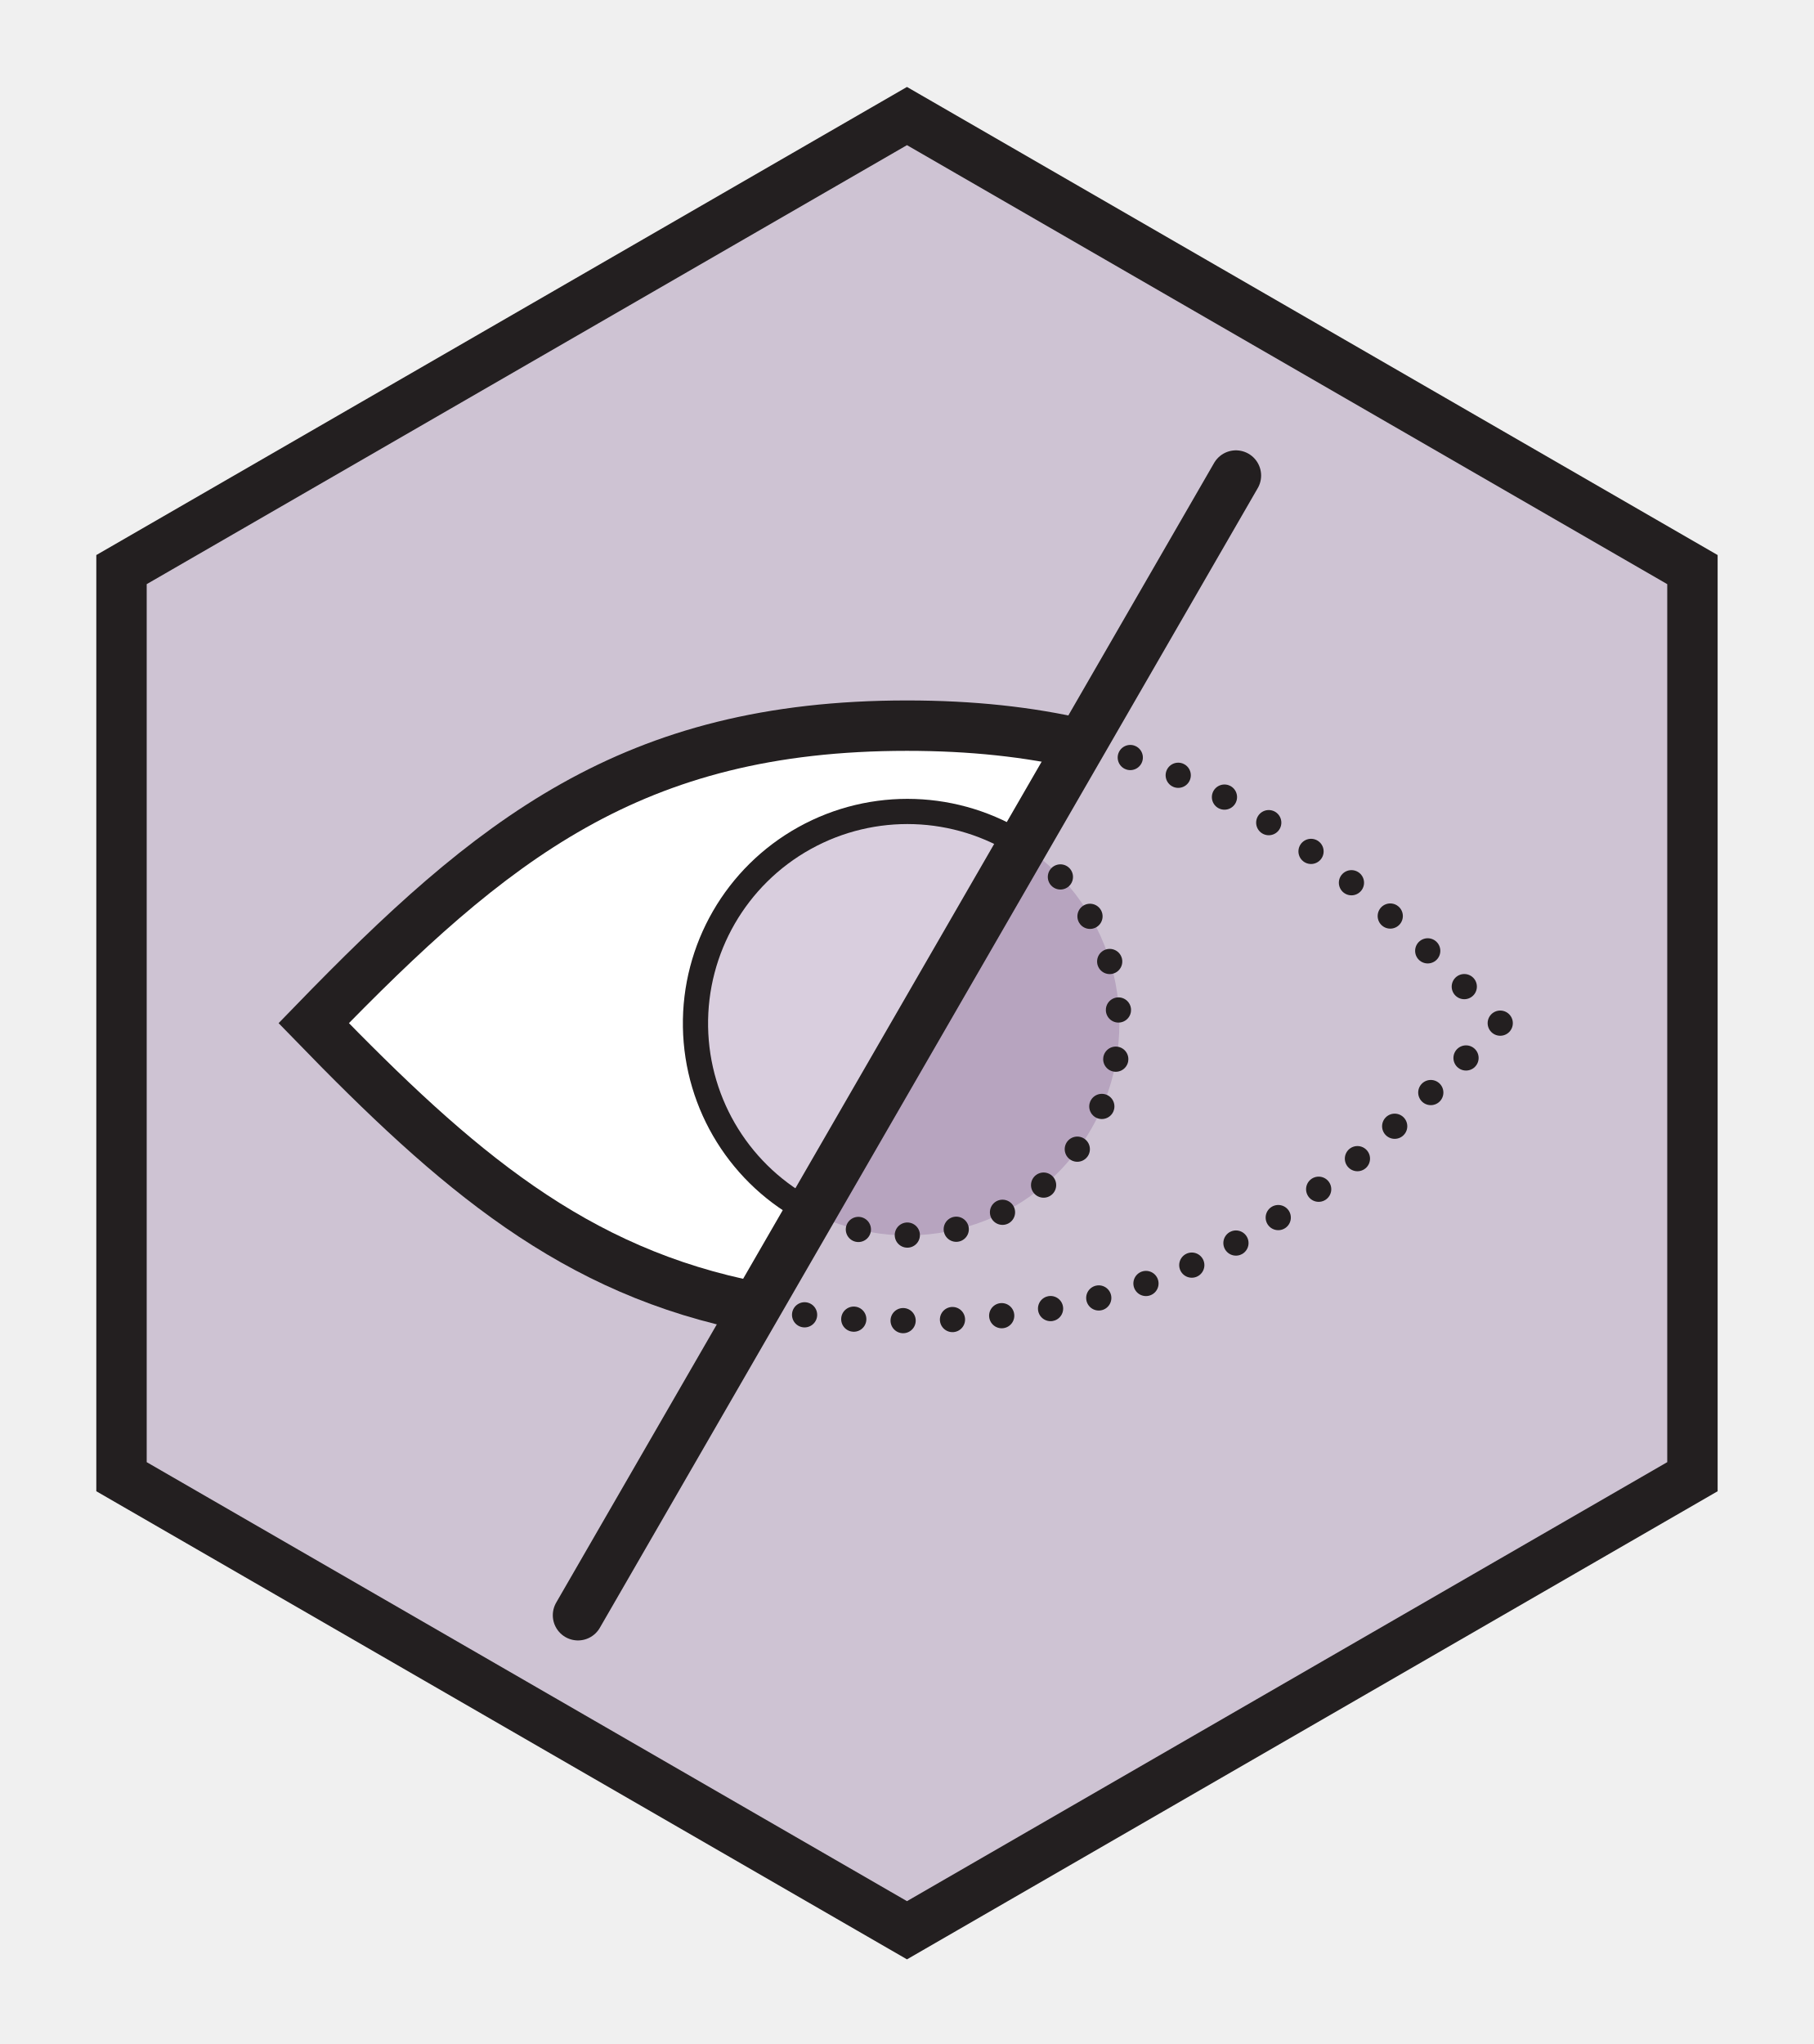
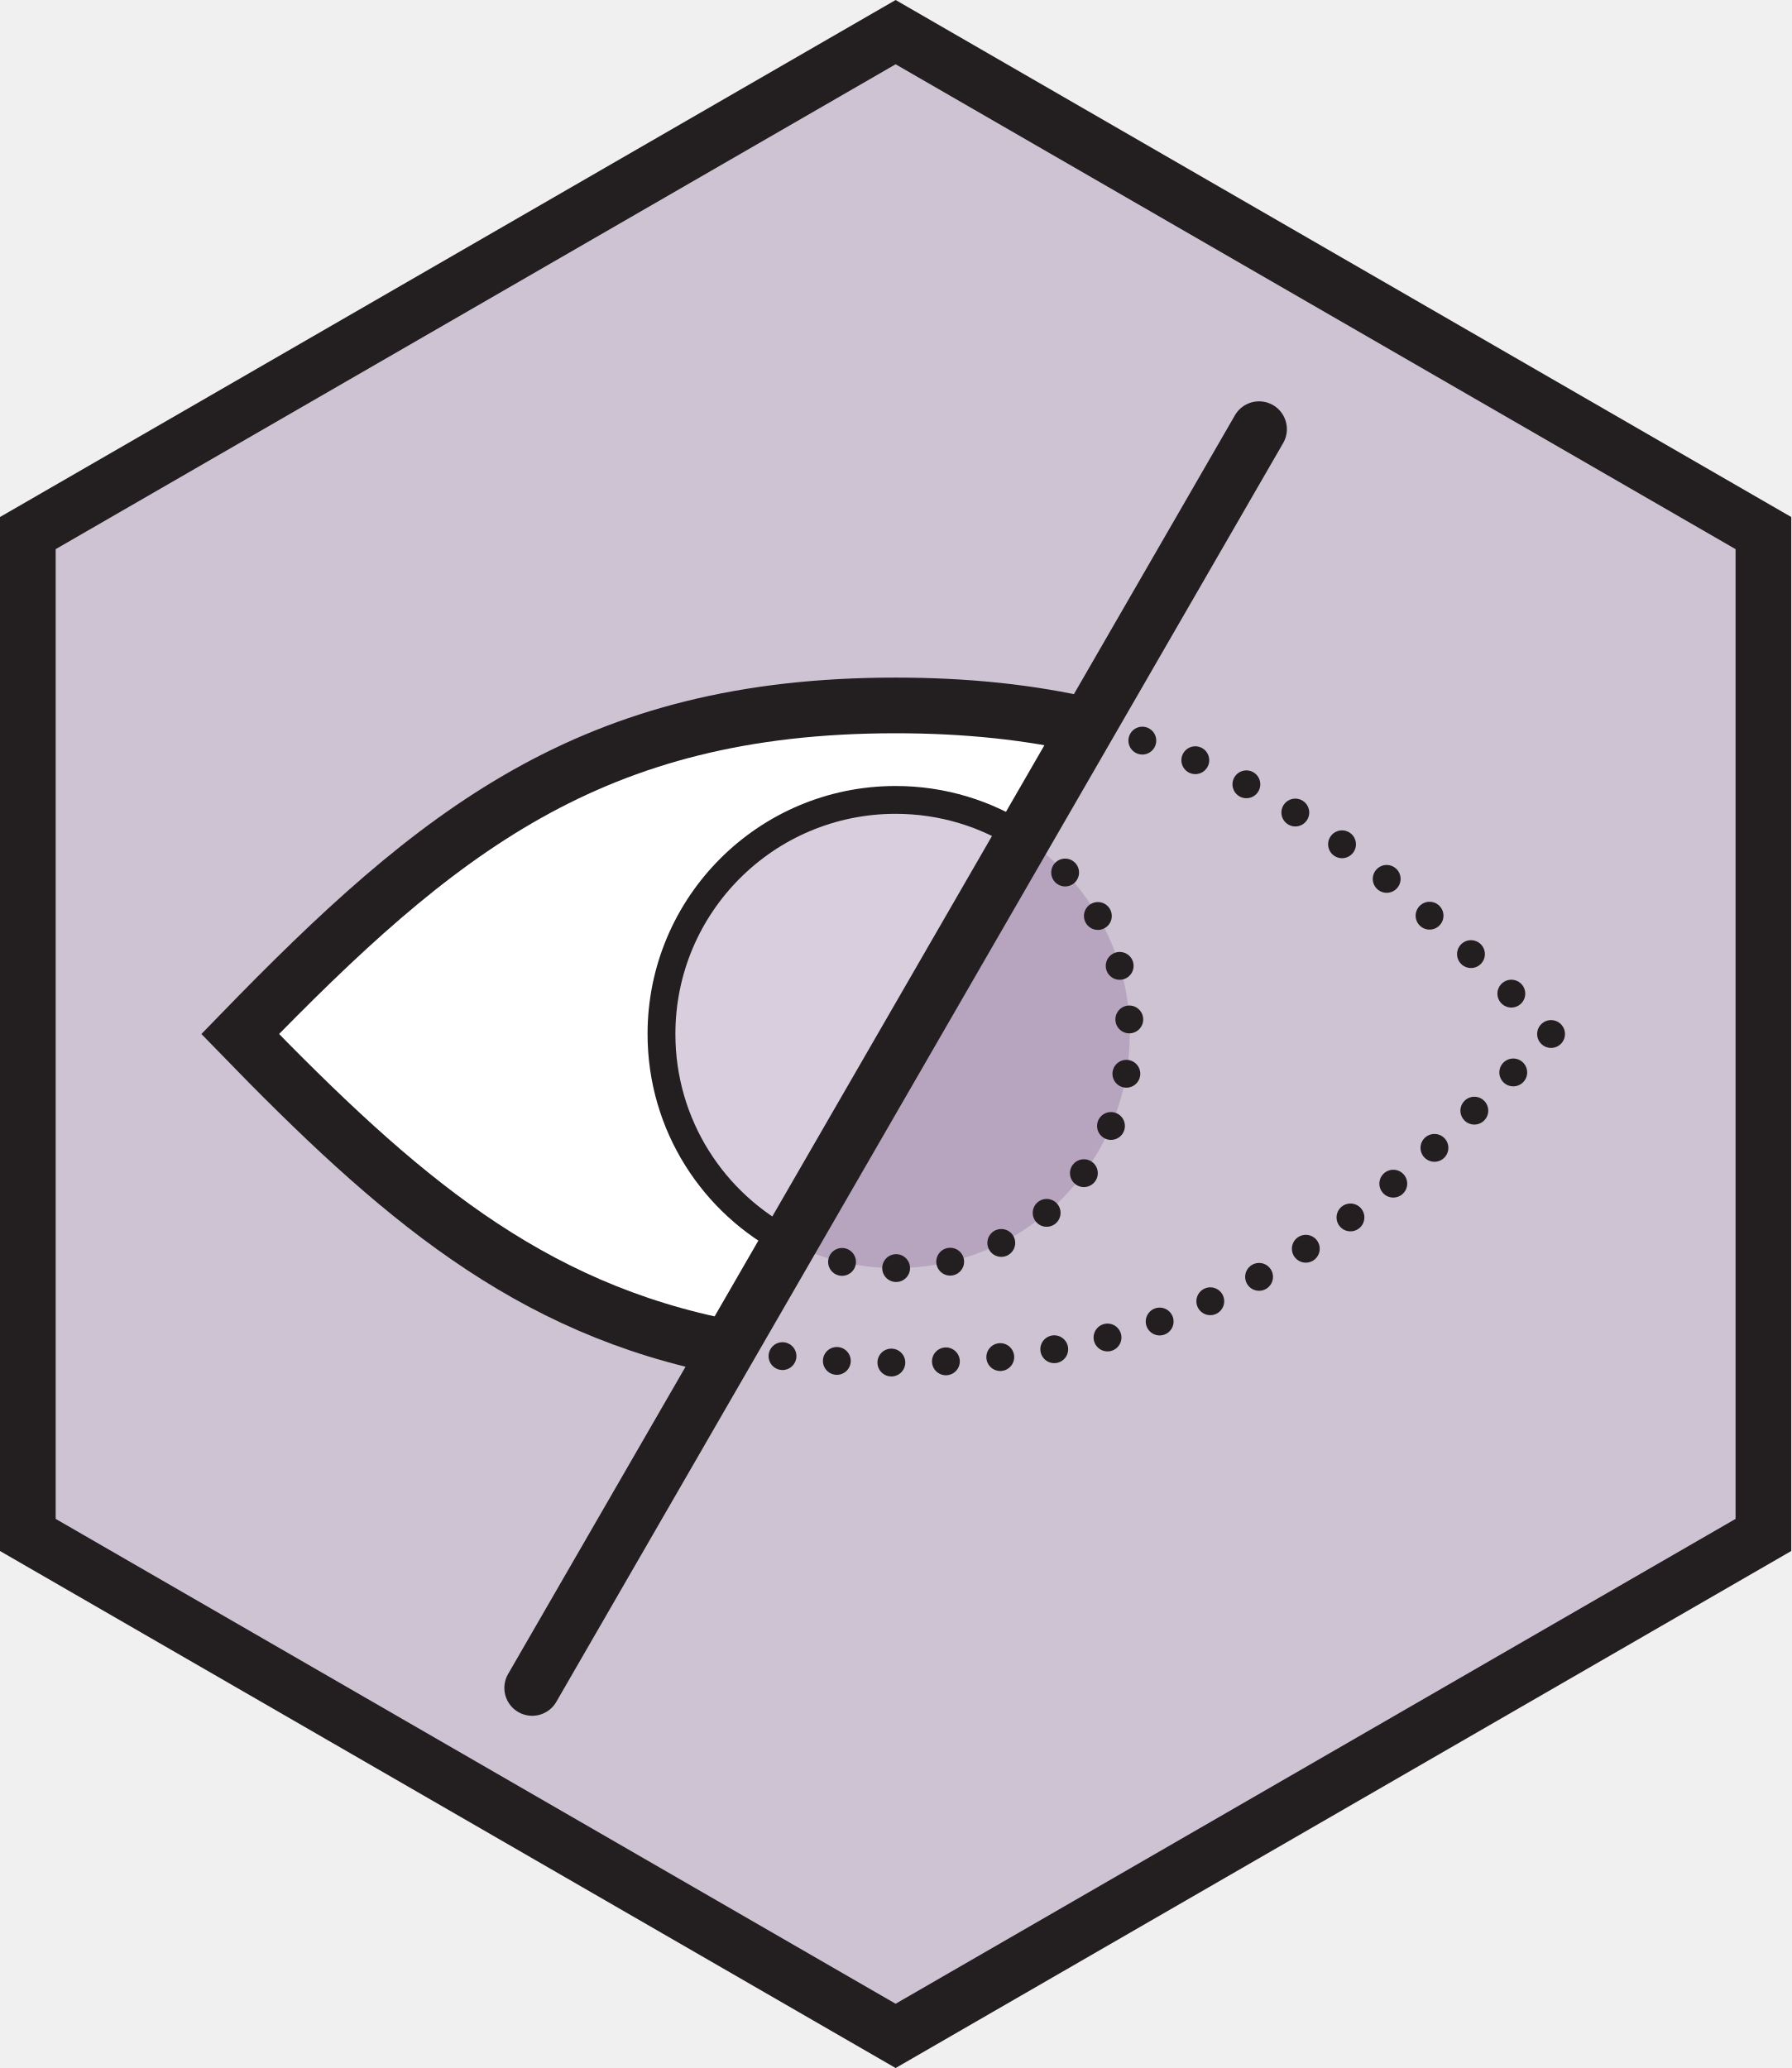
- <svg xmlns="http://www.w3.org/2000/svg" viewBox="0 0 300 338" fill-rule="evenodd" clip-rule="evenodd" stroke-miterlimit="10">
-   <g transform="translate(0 .44) scale(4.16667)">
-     <path fill="none" d="M0 0h72v81H0z" />
-     <clipPath id="prefix__a">
-       <path d="M0 0h72v81H0z" />
-     </clipPath>
-     <g clip-path="url(#prefix__a)">
-       <path d="M67.177 58.5v-36L36 4.5l-31.177 18v36L36 76.5l31.177-18z" fill="#7f5a90" fill-rule="nonzero" opacity=".3" />
-       <path d="M67.177 58.5v-36L36 4.5l-31.177 18v36L36 76.5l31.177-18z" fill="none" stroke="#231f20" stroke-width="2" />
-       <path d="M42.906 29.42c-2.064-.478-4.336-.727-6.906-.727-10.944 0-16.484 4.53-23.548 11.807 5.645 5.815 10.316 9.876 17.55 11.273" fill="#fff" fill-rule="nonzero" stroke="#231f20" stroke-width="2" />
-       <path d="M30.002 51.773h0" fill="none" stroke="#231f20" stroke-linecap="round" stroke-linejoin="round" stroke-miterlimit="4" />
-       <path d="M31.936 52.075c1.271.153 2.621.232 4.064.232 10.588 0 16.118-4.24 22.864-11.106" fill="none" stroke="#231f20" stroke-linecap="round" stroke-linejoin="round" stroke-miterlimit="4" stroke-dasharray="0 1.96" />
-       <path d="M59.548 40.5h0" fill="none" stroke="#231f20" stroke-linecap="round" stroke-linejoin="round" stroke-miterlimit="4" />
-       <path d="M58.121 39.05c-4.54-4.544-8.622-7.84-14.23-9.382" fill="none" stroke="#231f20" stroke-linecap="round" stroke-linejoin="round" stroke-miterlimit="4" stroke-dasharray="0 2.03" />
-       <path d="M42.906 29.42h0" fill="none" stroke="#231f20" stroke-linecap="round" stroke-linejoin="round" stroke-miterlimit="4" />
-       <path d="M32.181 47.997a8.412 8.412 0 118.401-14.552" fill="#7f5a90" fill-rule="nonzero" opacity=".3" />
-       <path d="M32.181 47.997a8.412 8.412 0 118.401-14.552" fill="none" stroke="#231f20" />
-       <path d="M40.583 33.445a8.412 8.412 0 01-8.401 14.552" fill="#7f5a90" fill-rule="nonzero" opacity=".3" />
-       <path d="M40.583 33.445h0" fill="none" stroke="#231f20" stroke-linecap="round" stroke-linejoin="round" stroke-miterlimit="4" />
-       <path d="M42.09 34.697A8.412 8.412 0 0136 48.911a8.41 8.41 0 01-2.92-.52" fill="none" stroke="#231f20" stroke-linecap="round" stroke-linejoin="round" stroke-miterlimit="4" stroke-dasharray="0 1.96" />
-       <path d="M32.181 47.997h0" fill="none" stroke="#231f20" stroke-linecap="round" stroke-linejoin="round" stroke-miterlimit="4" />
-       <path d="M49.057 18.767L22.942 63.998" fill="none" stroke="#231f20" stroke-width="2" stroke-linecap="round" stroke-linejoin="round" />
-     </g>
-   </g>
+ <svg xmlns="http://www.w3.org/2000/svg" fill-rule="evenodd" stroke-miterlimit="10" clip-rule="evenodd" viewBox="0 0 64.354 74.309" xml:space="preserve">
+   <path fill="#7f5a90" fill-rule="nonzero" d="M63.354 55.155v-36l-31.177-18-31.177 18v36l31.177 18z" opacity=".3" />
+   <path fill="none" stroke="#231f20" stroke-width="2" d="M63.354 55.155v-36l-31.177-18-31.177 18v36l31.177 18z" />
+   <path fill="#fff" fill-rule="nonzero" stroke="#231f20" stroke-width="2" d="M39.083 26.074c-2.064-.477-4.336-.726-6.906-.726-10.944 0-16.484 4.529-23.548 11.807 5.645 5.815 10.316 9.876 17.55 11.273" />
+   <path fill="none" stroke="#231f20" stroke-linecap="round" stroke-linejoin="round" stroke-miterlimit="4" d="M26.179 48.428h0" />
+   <path fill="none" stroke="#231f20" stroke-dasharray="0 1.96" stroke-linecap="round" stroke-linejoin="round" stroke-miterlimit="4" d="M28.113 48.729c1.271.153 2.621.232 4.064.232 10.588 0 16.118-4.239 22.864-11.106" />
+   <path fill="none" stroke="#231f20" stroke-linecap="round" stroke-linejoin="round" stroke-miterlimit="4" d="M55.725 37.155h0" />
+   <path fill="none" stroke="#231f20" stroke-dasharray="0 2.03" stroke-linecap="round" stroke-linejoin="round" stroke-miterlimit="4" d="M54.298 35.704c-4.54-4.544-8.622-7.841-14.231-9.382" />
+   <path fill="none" stroke="#231f20" stroke-linecap="round" stroke-linejoin="round" stroke-miterlimit="4" d="M39.083 26.074h0" />
+   <path fill="#7f5a90" fill-rule="nonzero" d="M28.358 44.652c-2.726-1.391-4.593-4.226-4.593-7.497 0-4.646 3.766-8.412 8.412-8.412 1.69 0 3.264.499 4.582 1.357" opacity=".3" />
+   <path fill="none" stroke="#231f20" d="M28.358 44.652c-2.726-1.391-4.593-4.226-4.593-7.497 0-4.646 3.766-8.412 8.412-8.412 1.69 0 3.264.499 4.582 1.357" />
+   <path fill="#7f5a90" fill-rule="nonzero" d="M36.76 30.1c2.305 1.5 3.829 4.1 3.829 7.055 0 4.646-3.766 8.412-8.412 8.412-1.375 0-2.672-.33-3.818-.915" opacity=".3" />
+   <path fill="none" stroke="#231f20" stroke-linecap="round" stroke-linejoin="round" stroke-miterlimit="4" d="M36.76 30.1h0" />
+   <path fill="none" stroke="#231f20" stroke-dasharray="0 1.96" stroke-linecap="round" stroke-linejoin="round" stroke-miterlimit="4" d="M38.267 31.352c1.439 1.509 2.322 3.553 2.322 5.802 0 4.646-3.766 8.412-8.412 8.412-1.027 0-2.01-.184-2.92-.52" />
+   <path fill="none" stroke="#231f20" stroke-linecap="round" stroke-linejoin="round" stroke-miterlimit="4" d="M28.358 44.652h0" />
+   <path fill="none" stroke="#231f20" stroke-linecap="round" stroke-linejoin="round" stroke-width="2" d="M45.234 15.421 19.12 60.653" />
</svg>
